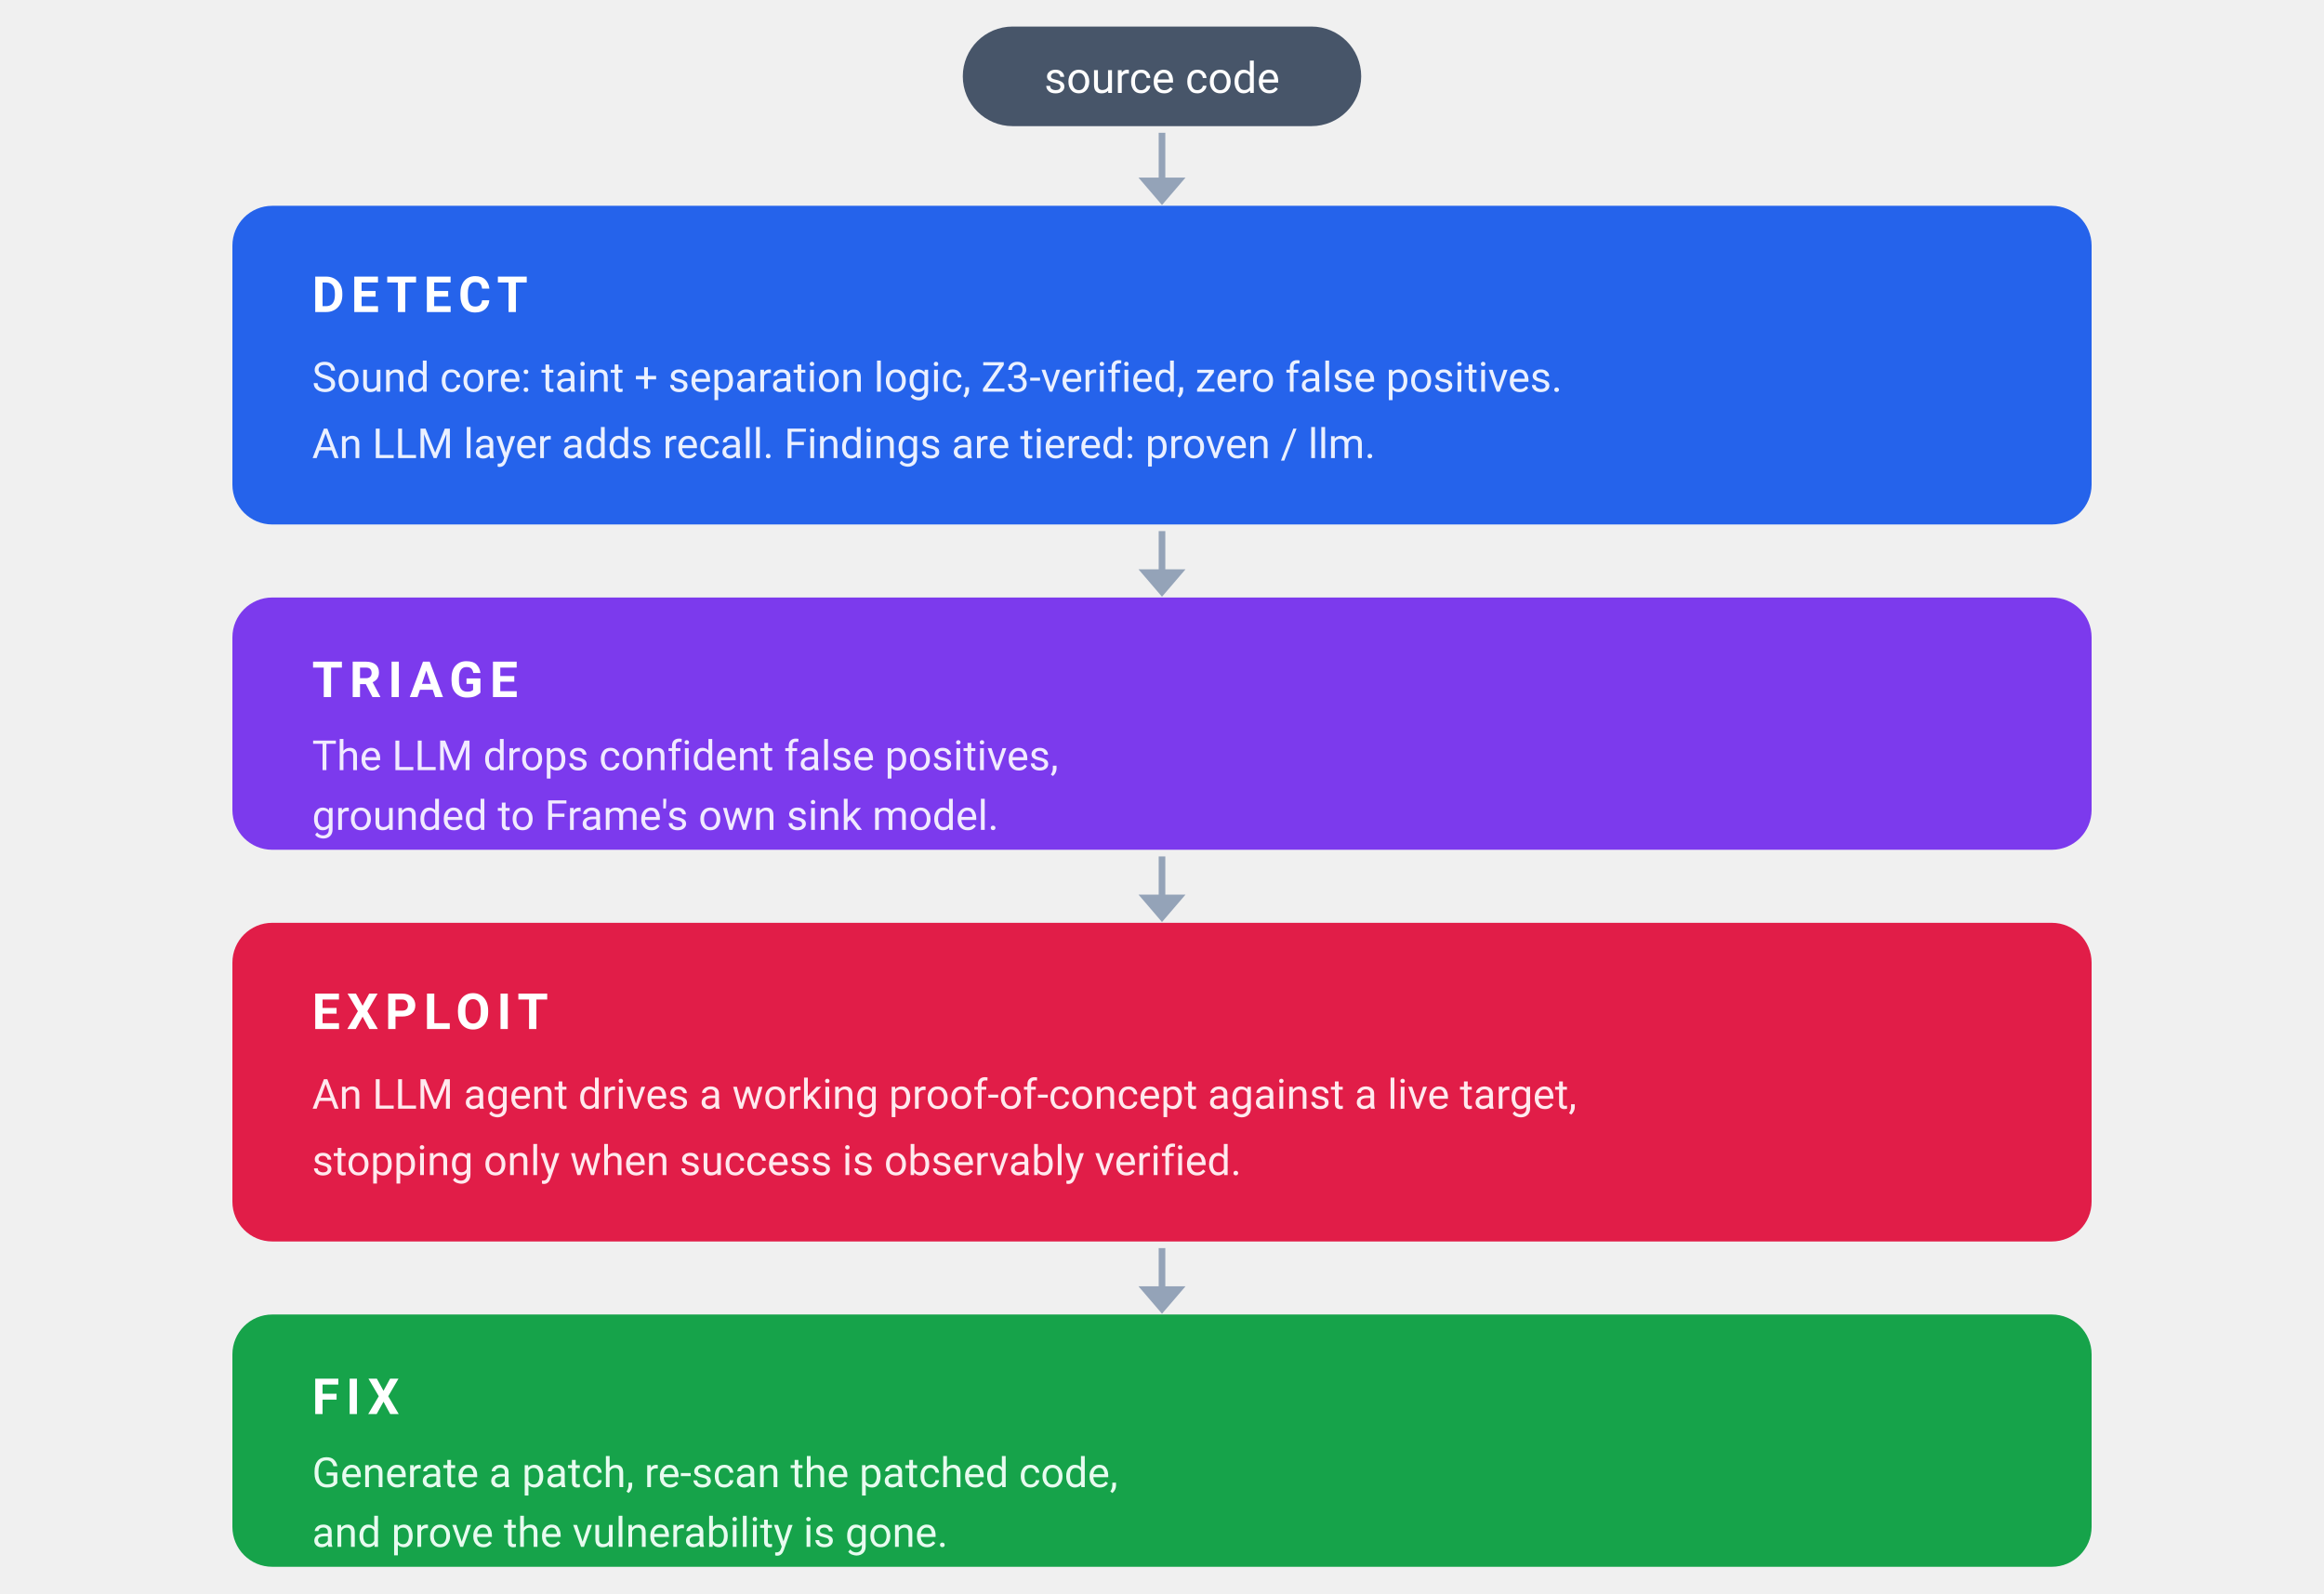
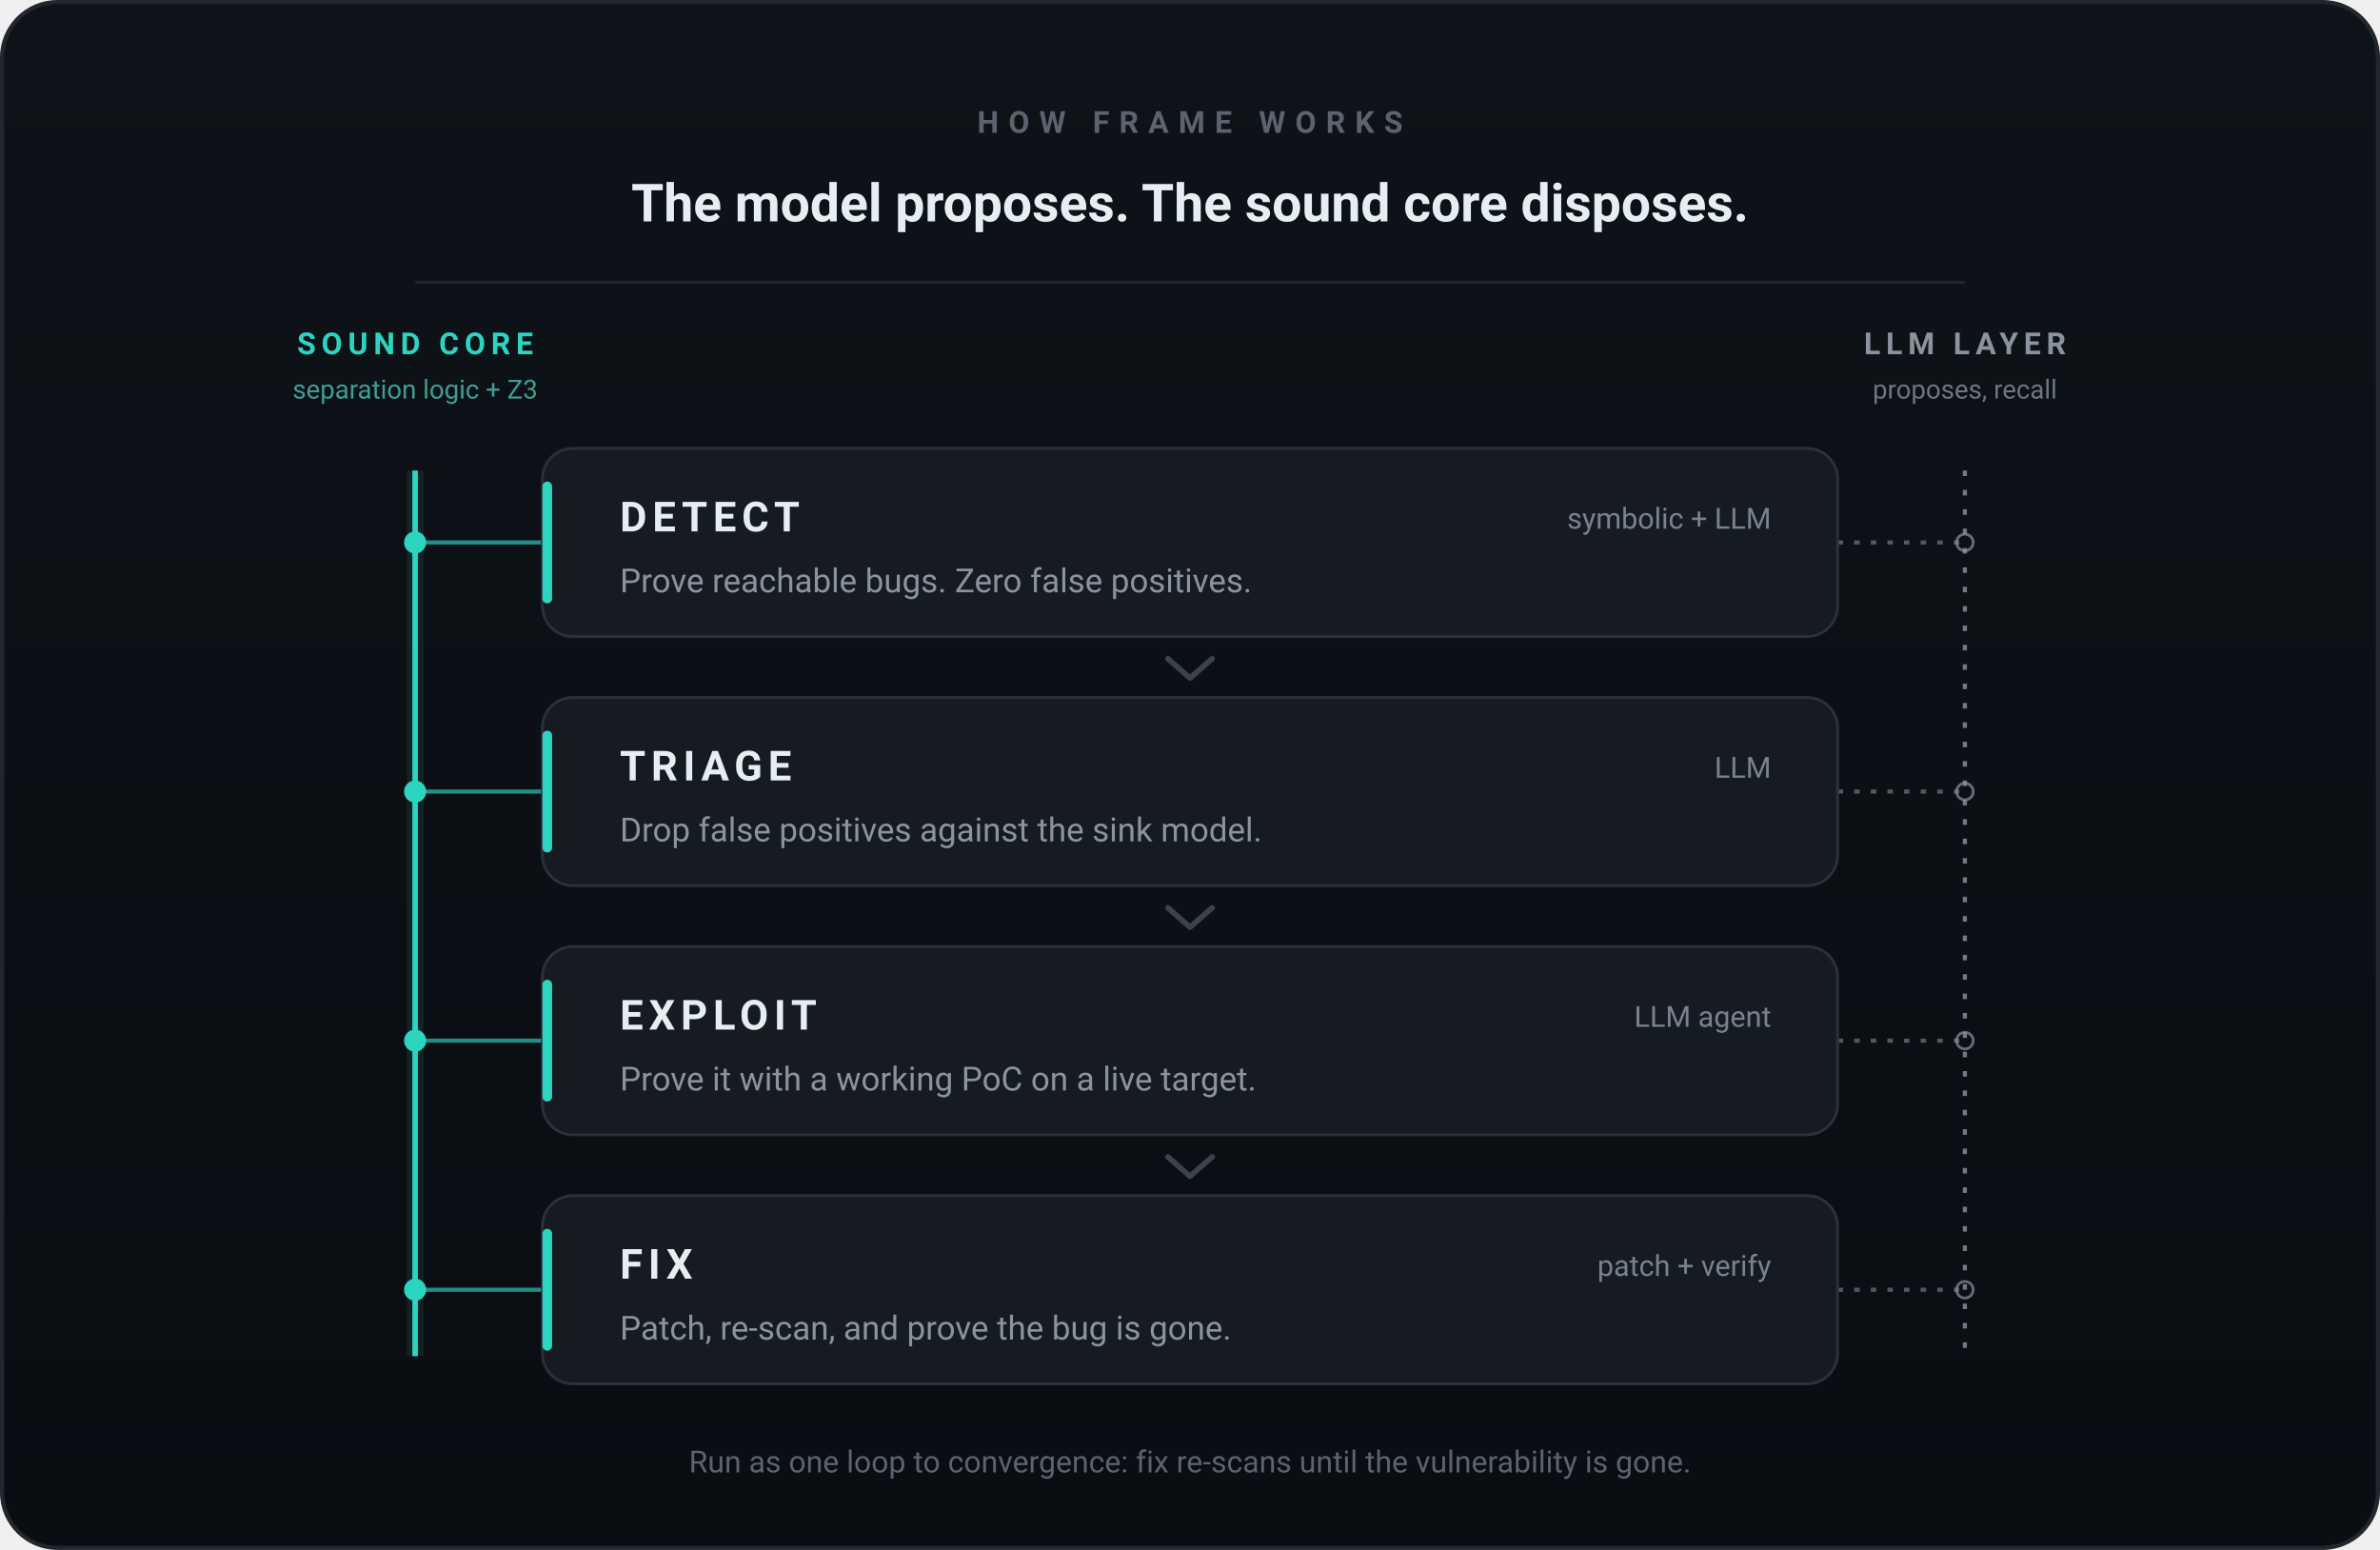
- <svg xmlns="http://www.w3.org/2000/svg" viewBox="0 0 700 480" font-family="ui-sans-serif, system-ui, -apple-system, 'Segoe UI', Roboto, Helvetica, Arial, sans-serif">
-   <rect x="290" y="8" width="120" height="30" rx="15" fill="#475569" />
-   <text x="350" y="28" text-anchor="middle" font-size="13" fill="#ffffff">source code</text>
-   <g stroke="#94a3b8" fill="#94a3b8">
-     <line x1="350" y1="40" x2="350" y2="55" stroke-width="2" />
-     <path d="M344,54 L356,54 L350,61 Z" />
-     <line x1="350" y1="160" x2="350" y2="173" stroke-width="2" />
-     <path d="M344,172 L356,172 L350,179 Z" />
-     <line x1="350" y1="258" x2="350" y2="271" stroke-width="2" />
-     <path d="M344,270 L356,270 L350,277 Z" />
-     <line x1="350" y1="376" x2="350" y2="389" stroke-width="2" />
-     <path d="M344,388 L356,388 L350,395 Z" />
+ <svg xmlns="http://www.w3.org/2000/svg" viewBox="0 0 860 560" font-family="ui-sans-serif, system-ui, -apple-system, 'Segoe UI', Roboto, Helvetica, Arial, sans-serif">
+   <defs>
+     <linearGradient id="bg" x1="0" y1="0" x2="0" y2="1">
+       <stop offset="0" stop-color="#0e1319" />
+       <stop offset="1" stop-color="#0a0d12" />
+     </linearGradient>
+   </defs>
+   <rect x="0.75" y="0.75" width="858.5" height="558.5" rx="20" fill="url(#bg)" stroke="#22272e" stroke-width="1.5" />
+   <text x="430" y="48" text-anchor="middle" font-size="11" letter-spacing="3.5" font-weight="600" fill="#5a636e">HOW FRAME WORKS</text>
+   <text x="430" y="80" text-anchor="middle" font-size="19" font-weight="600" fill="#e6edf3">The model proposes. The sound core disposes.</text>
+   <line x1="150" y1="102" x2="710" y2="102" stroke="#20262d" stroke-width="1" />
+   <text x="150" y="128" text-anchor="middle" font-size="11" letter-spacing="2" font-weight="700" fill="#2dd4bf">SOUND CORE</text>
+   <text x="150" y="144" text-anchor="middle" font-size="9.5" fill="#3f9d92">separation logic + Z3</text>
+   <text x="710" y="128" text-anchor="middle" font-size="11" letter-spacing="2" font-weight="700" fill="#8b949e">LLM LAYER</text>
+   <text x="710" y="144" text-anchor="middle" font-size="9.5" fill="#6a7681">proposes, recall</text>
+   <line x1="150" y1="170" x2="150" y2="490" stroke="#2dd4bf" stroke-width="6" opacity="0.10" />
+   <line x1="150" y1="170" x2="150" y2="490" stroke="#2dd4bf" stroke-width="2" />
+   <g stroke="#2dd4bf">
+     <line x1="150" y1="196" x2="196" y2="196" stroke-width="1.5" opacity="0.65" />
+     <line x1="150" y1="286" x2="196" y2="286" stroke-width="1.5" opacity="0.65" />
+     <line x1="150" y1="376" x2="196" y2="376" stroke-width="1.5" opacity="0.65" />
+     <line x1="150" y1="466" x2="196" y2="466" stroke-width="1.5" opacity="0.65" />
  </g>
-   <rect x="70" y="62" width="560" height="96" rx="12" fill="#2563eb" />
-   <text x="94" y="94" font-size="15" font-weight="700" letter-spacing="2" fill="#ffffff">DETECT</text>
-   <text x="94" y="118" font-size="12.5" fill="#eaf0ff">Sound core: taint + separation logic, Z3-verified, zero false positives.</text>
-   <text x="94" y="138" font-size="12.5" fill="#eaf0ff">An LLM layer adds recall. Findings are tiered: proven / llm.</text>
-   <rect x="70" y="180" width="560" height="76" rx="12" fill="#7c3aed" />
-   <text x="94" y="210" font-size="15" font-weight="700" letter-spacing="2" fill="#ffffff">TRIAGE</text>
-   <text x="94" y="232" font-size="12.5" fill="#f1eaff">The LLM drops confident false positives,</text>
-   <text x="94" y="250" font-size="12.5" fill="#f1eaff">grounded to Frame's own sink model.</text>
-   <rect x="70" y="278" width="560" height="96" rx="12" fill="#e11d48" />
-   <text x="94" y="310" font-size="15" font-weight="700" letter-spacing="2" fill="#ffffff">EXPLOIT</text>
-   <text x="94" y="334" font-size="12.5" fill="#ffe9ee">An LLM agent drives a working proof-of-concept against a live target,</text>
-   <text x="94" y="354" font-size="12.5" fill="#ffe9ee">stopping only when success is observably verified.</text>
-   <rect x="70" y="396" width="560" height="76" rx="12" fill="#16a34a" />
-   <text x="94" y="426" font-size="15" font-weight="700" letter-spacing="2" fill="#ffffff">FIX</text>
-   <text x="94" y="448" font-size="12.5" fill="#e7fbef">Generate a patch, re-scan the patched code,</text>
-   <text x="94" y="466" font-size="12.5" fill="#e7fbef">and prove the vulnerability is gone.</text>
+   <g fill="#2dd4bf">
+     <circle cx="150" cy="196" r="4" />
+     <circle cx="150" cy="286" r="4" />
+     <circle cx="150" cy="376" r="4" />
+     <circle cx="150" cy="466" r="4" />
+   </g>
+   <line x1="710" y1="170" x2="710" y2="490" stroke="#8b949e" stroke-width="1.5" stroke-dasharray="2 5" opacity="0.8" />
+   <g stroke="#8b949e" stroke-dasharray="2 4" opacity="0.55">
+     <line x1="664" y1="196" x2="710" y2="196" stroke-width="1.5" />
+     <line x1="664" y1="286" x2="710" y2="286" stroke-width="1.5" />
+     <line x1="664" y1="376" x2="710" y2="376" stroke-width="1.5" />
+     <line x1="664" y1="466" x2="710" y2="466" stroke-width="1.5" />
+   </g>
+   <g fill="none" stroke="#8b949e" opacity="0.7">
+     <circle cx="710" cy="196" r="3" />
+     <circle cx="710" cy="286" r="3" />
+     <circle cx="710" cy="376" r="3" />
+     <circle cx="710" cy="466" r="3" />
+   </g>
+   <rect x="196" y="162" width="468" height="68" rx="11" fill="#161b22" stroke="#2a313a" />
+   <rect x="196" y="174" width="3.5" height="44" rx="1.75" fill="#2dd4bf" />
+   <text x="224" y="192" font-size="15" font-weight="700" letter-spacing="2" fill="#e6edf3">DETECT</text>
+   <text x="640" y="191" text-anchor="end" font-size="10.5" fill="#768390">symbolic + LLM</text>
+   <text x="224" y="214" font-size="12" fill="#8b949e">Prove reachable bugs. Zero false positives.</text>
+   <rect x="196" y="252" width="468" height="68" rx="11" fill="#161b22" stroke="#2a313a" />
+   <rect x="196" y="264" width="3.5" height="44" rx="1.75" fill="#2dd4bf" />
+   <text x="224" y="282" font-size="15" font-weight="700" letter-spacing="2" fill="#e6edf3">TRIAGE</text>
+   <text x="640" y="281" text-anchor="end" font-size="10.5" fill="#768390">LLM</text>
+   <text x="224" y="304" font-size="12" fill="#8b949e">Drop false positives against the sink model.</text>
+   <rect x="196" y="342" width="468" height="68" rx="11" fill="#161b22" stroke="#2a313a" />
+   <rect x="196" y="354" width="3.5" height="44" rx="1.75" fill="#2dd4bf" />
+   <text x="224" y="372" font-size="15" font-weight="700" letter-spacing="2" fill="#e6edf3">EXPLOIT</text>
+   <text x="640" y="371" text-anchor="end" font-size="10.5" fill="#768390">LLM agent</text>
+   <text x="224" y="394" font-size="12" fill="#8b949e">Prove it with a working PoC on a live target.</text>
+   <rect x="196" y="432" width="468" height="68" rx="11" fill="#161b22" stroke="#2a313a" />
+   <rect x="196" y="444" width="3.5" height="44" rx="1.75" fill="#2dd4bf" />
+   <text x="224" y="462" font-size="15" font-weight="700" letter-spacing="2" fill="#e6edf3">FIX</text>
+   <text x="640" y="461" text-anchor="end" font-size="10.5" fill="#768390">patch + verify</text>
+   <text x="224" y="484" font-size="12" fill="#8b949e">Patch, re-scan, and prove the bug is gone.</text>
+   <g stroke="#3a424c" stroke-width="2" fill="none" stroke-linecap="round" stroke-linejoin="round">
+     <path d="M422,238 L430,245 L438,238" />
+     <path d="M422,328 L430,335 L438,328" />
+     <path d="M422,418 L430,425 L438,418" />
+   </g>
+   <text x="430" y="532" text-anchor="middle" font-size="11" fill="#5a636e">Run as one loop to convergence: fix re-scans until the vulnerability is gone.</text>
</svg>
